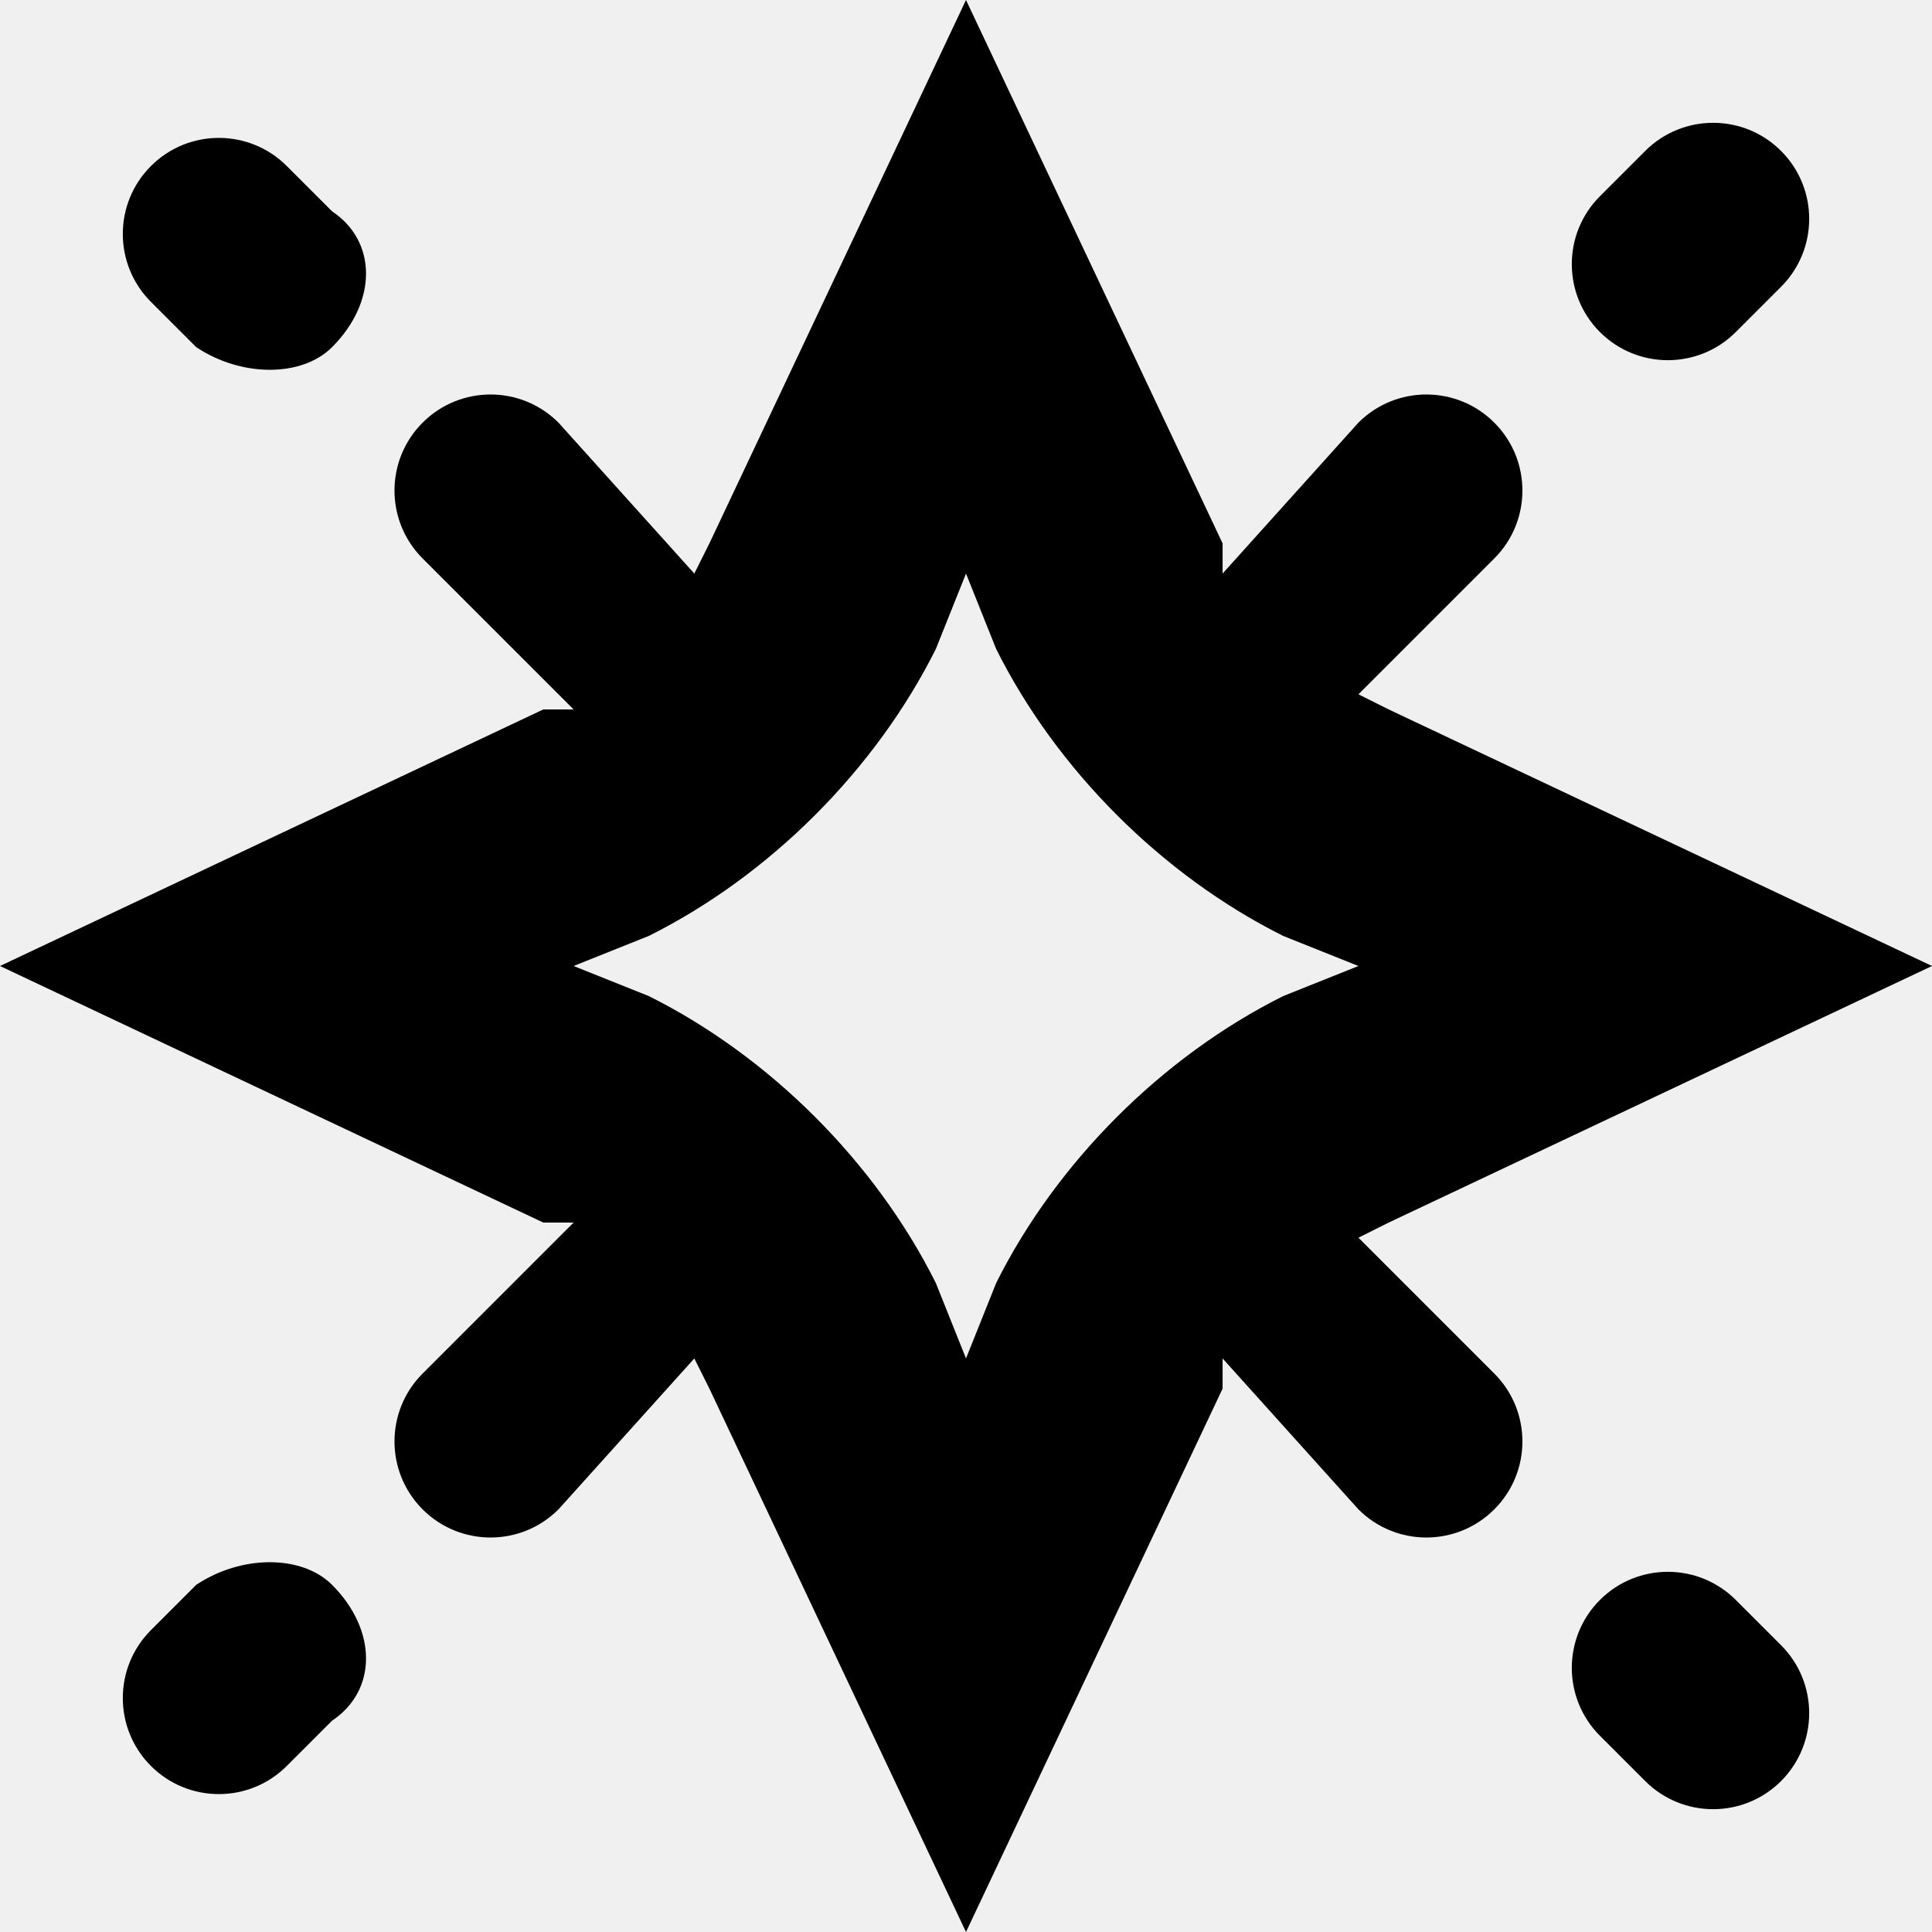
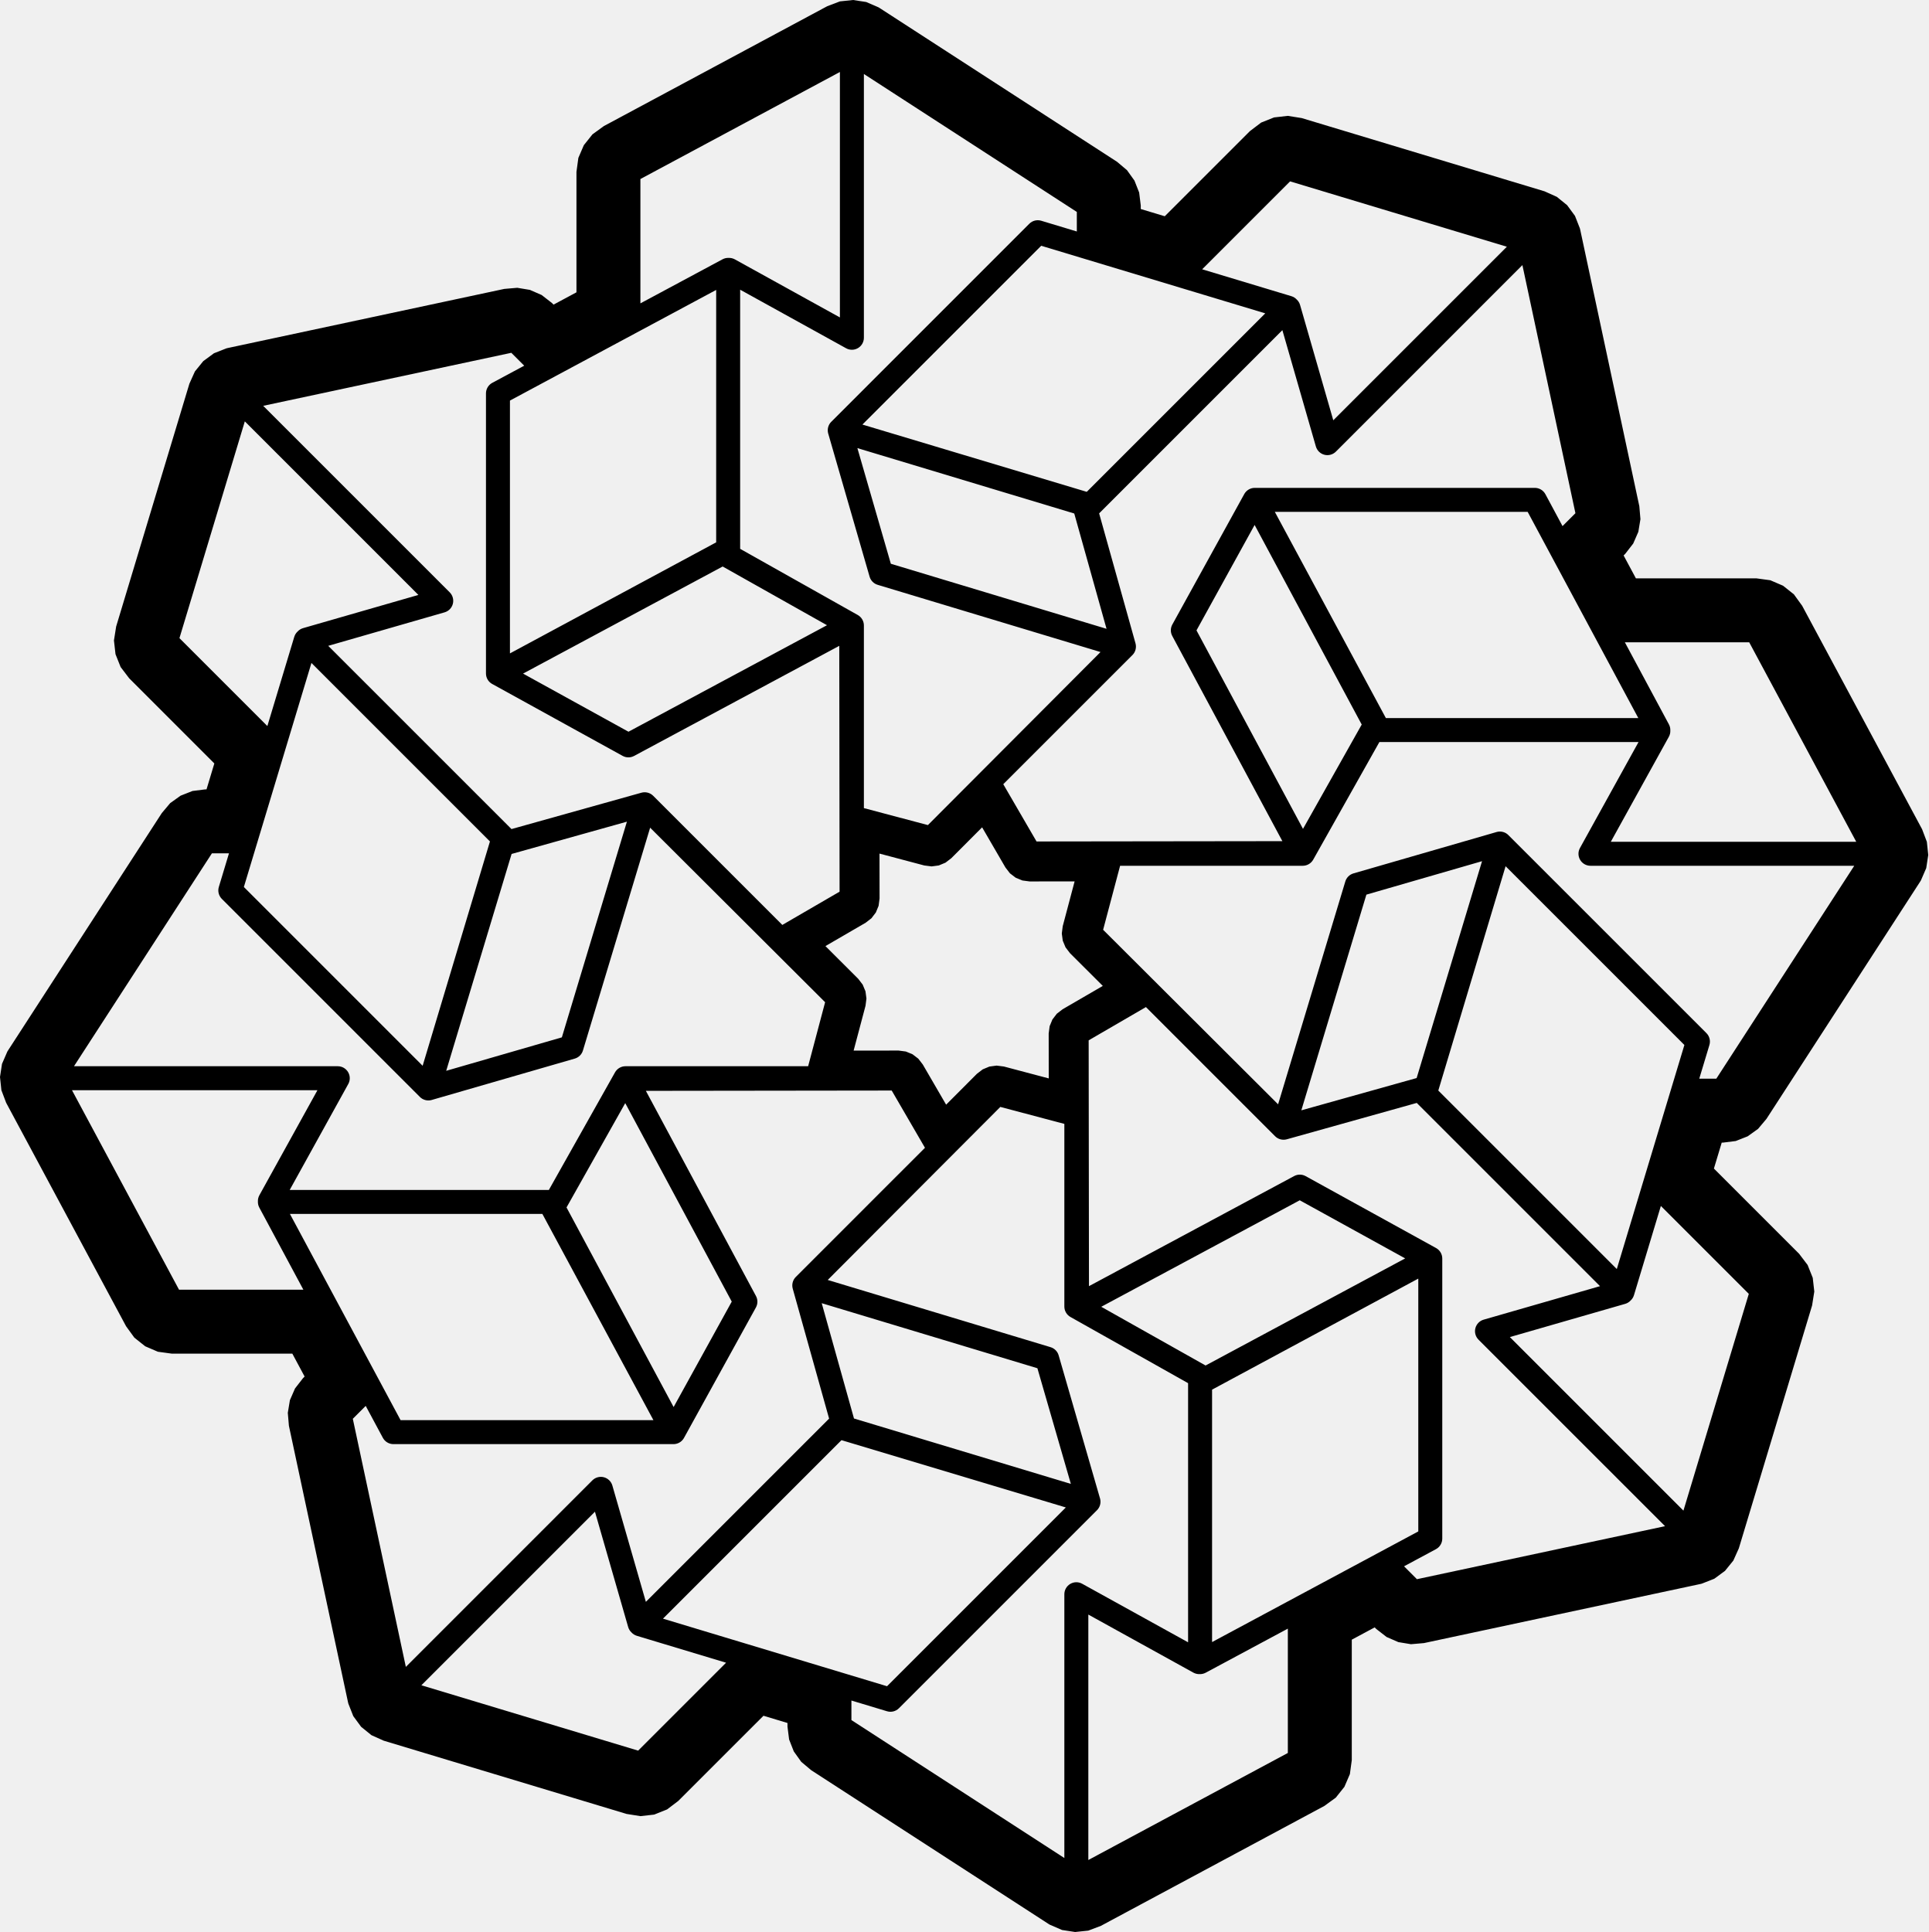
- <svg xmlns="http://www.w3.org/2000/svg" viewBox="0 0 128 128">
-   <path fill-rule="evenodd" d="M81 36 64 0 47 36l-1 2-9-10a6 6 0 0 0-9 9l10 10h-2L0 64l36 17h2L28 91a6 6 0 1 0 9 9l9-10 1 2 17 36 17-36v-2l9 10a6 6 0 1 0 9-9l-9-9 2-1 36-17-36-17-2-1 9-9a6 6 0 1 0-9-9l-9 10v-2Zm-17 2-2 5c-4 8-11 15-19 19l-5 2 5 2c8 4 15 11 19 19l2 5 2-5c4-8 11-15 19-19l5-2-5-2c-8-4-15-11-19-19l-2-5Z" clip-rule="evenodd" />
-   <path d="M118 19a6 6 0 0 0-9-9l-3 3a6 6 0 1 0 9 9l3-3Zm-96 4c-2 2-6 2-9 0l-3-3a6 6 0 1 1 9-9l3 3c3 2 3 6 0 9Zm0 82c-2-2-6-2-9 0l-3 3a6 6 0 1 0 9 9l3-3c3-2 3-6 0-9Zm96 4a6 6 0 0 1-9 9l-3-3a6 6 0 1 1 9-9l3 3Z" />
-   <style>path{fill:#000}@media (prefers-color-scheme:dark){path{fill:#fff}}</style>
+ <svg xmlns="http://www.w3.org/2000/svg" width="100%" height="100%" viewBox="0 0 1005.156 1007.16" version="1.1" style="clip-rule:evenodd;fill-rule:evenodd;stroke-linejoin:round;stroke-miterlimit:2;">
+   <style>
+         path { fill: black; }
+         @media (prefers-color-scheme: dark) {
+             path { fill: white; }
+         }
+     </style>
+   <g transform="translate(-5571.424,-2933.42)">
+     <g transform="translate(1017.67,2515)">
+       <rect x="4128.33" y="0" width="1856" height="1856" style="fill:none;" />
+       <g transform="translate(3813.33,-1751.5)">
+         <path d="m 743.652,2744.84 -0.017,-0.03 -2.491,-6.58 -0.72,-6.87 1.042,-6.83 2.793,-6.44 0.51,-0.81 80,-123.5 4.367,-5.19 5.427,-3.88 6.213,-2.45 6.724,-0.84 h 0.58 l 4.074,-13.51 -44.403,-44.41 -4.441,-5.84 -2.675,-6.71 -0.811,-7.16 1.148,-7.26 38.165,-126.54 0.01,-0.04 2.885,-6.41 4.351,-5.36 5.565,-4.1 6.528,-2.57 0.939,-0.22 143.895,-30.76 6.75,-0.58 6.59,1.09 6.12,2.67 5.35,4.15 0.86,0.86 11.94,-6.41 v -62.8 l 0.99,-7.27 2.85,-6.63 4.49,-5.64 5.94,-4.32 116.47,-62.5 0.03,-0.01 6.58,-2.5 6.87,-0.72 6.83,1.05 6.44,2.79 0.81,0.51 123.51,80 5.18,4.37 3.88,5.42 2.45,6.22 0.84,6.72 v 1.88 l 12.51,3.77 44.41,-44.4 5.85,-4.44 6.7,-2.67 7.16,-0.82 7.26,1.15 126.54,38.17 0.04,0.01 6.41,2.88 5.37,4.35 4.09,5.57 2.57,6.53 0.22,0.93 30.76,143.9 0.58,6.75 -1.09,6.59 -2.67,6.12 -4.15,5.35 -0.86,0.86 6.41,11.94 h 62.8 l 7.27,0.99 6.63,2.85 5.65,4.49 4.31,5.95 62.5,116.46 0.02,0.03 2.49,6.58 0.72,6.87 -1.05,6.83 -2.79,6.44 -0.51,0.81 -80,123.5 -4.37,5.19 -5.42,3.88 -6.22,2.45 -6.72,0.84 h -0.58 l -4.07,13.51 44.4,44.41 4.44,5.85 2.68,6.7 0.81,7.16 -1.15,7.26 -38.17,126.54 -0.01,0.04 -2.88,6.41 -4.35,5.37 -5.57,4.09 -6.53,2.57 -0.93,0.22 -143.9,30.76 -6.75,0.58 -6.59,-1.09 -6.12,-2.67 -5.35,-4.15 -0.86,-0.86 -11.94,6.41 v 62.8 l -0.99,7.27 -2.85,6.63 -4.49,5.64 -5.94,4.32 -116.47,62.5 -0.03,0.02 -6.58,2.49 -6.87,0.72 -6.83,-1.05 -6.44,-2.79 -0.81,-0.51 -123.5,-80 -5.19,-4.37 -3.88,-5.42 -2.44,-6.22 -0.85,-6.72 v -1.88 l -12.51,-3.77 -44.41,44.4 -5.85,4.44 -6.7,2.68 -7.16,0.81 -7.26,-1.15 -126.544,-38.17 -0.033,-0.01 -6.409,-2.88 -5.369,-4.35 -4.091,-5.57 -2.578,-6.53 -0.218,-0.93 -30.76,-143.9 -0.576,-6.75 1.089,-6.59 2.666,-6.12 4.156,-5.35 0.853,-0.86 -6.407,-11.94 h -62.797 l -7.276,-0.99 -6.629,-2.85 -5.642,-4.49 -4.318,-5.95 z m 746.528,-6.41 93.05,93.05 35.23,-116.8 -93.2,-93.2 z M 778.995,2725.75 H 916.5 c 2.212,0 4.26,1.17 5.383,3.08 1.124,1.9 1.157,4.26 0.087,6.19 l -30.532,55.23 h 135.092 l 34.5,-61.32 c 1.09,-1.93 3.15,-3.18 5.45,-3.18 h 0.06 95.15 l 8.85,-33.37 -91.21,-90.98 -35.04,116.17 c -0.61,2.03 -2.21,3.61 -4.24,4.2 l -74.596,21.57 c -0.07,0.02 -0.141,0.04 -0.213,0.06 -2.129,0.53 -4.387,-0.09 -5.942,-1.64 l -0.022,-0.03 -103.216,-103.21 c -1.628,-1.63 -2.229,-4.02 -1.564,-6.23 l 5.291,-17.54 h -8.89 z m 244.155,77 H 891.556 l 57.683,107.5 h 131.801 z m 388.6,216.18 -42.8,22.97 c -0.99,0.53 -2.1,0.78 -3.19,0.74 -1.11,0.04 -2.23,-0.21 -3.27,-0.78 l -54.74,-30.26 v 127.95 l 104,-55.8 z m 61.17,-193 -54.96,-30.3 -103.48,55.52 54.39,30.61 z m 133.28,-27.34 -14.02,46.5 c -0.33,1.08 -0.93,2.04 -1.74,2.78 -0.75,0.81 -1.72,1.44 -2.86,1.76 l -60.1,17.31 90.48,90.48 34.08,-113 z m -233.95,95.76 v 131.59 l 107.5,-57.68 v -131.8 z m 202.23,-53.95 -95.53,-95.52 -67.75,18.96 c -2.14,0.59 -4.48,0.02 -6.1,-1.6 l -0.05,-0.05 -67.28,-67.28 -29.85,17.34 0.16,128.15 106.97,-57.4 c 1.86,-1 4.11,-0.99 5.97,0.04 l 68,37.49 c 0.06,0.03 0.13,0.07 0.19,0.11 1.88,1.12 3.04,3.16 3.04,5.36 v 0.03 145.97 c 0,2.3 -1.27,4.42 -3.3,5.51 l -16.63,8.93 6.72,6.72 129.34,-27.64 -97.24,-97.23 c -1.56,-1.57 -2.18,-3.84 -1.63,-5.98 0.56,-2.15 2.2,-3.84 4.33,-4.45 z m -662.955,-333.8 95.525,95.52 67.75,-18.96 c 2.14,-0.59 4.48,-0.02 6.1,1.6 l 0.05,0.05 67.28,67.28 29.85,-17.34 -0.16,-128.15 -106.97,57.4 c -1.86,1 -4.11,0.99 -5.97,-0.04 l -67.997,-37.49 c -0.065,-0.03 -0.129,-0.07 -0.192,-0.11 -1.884,-1.12 -3.041,-3.16 -3.041,-5.36 V 2520.97 2375 c 0,-2.3 1.266,-4.42 3.295,-5.51 l 16.645,-8.93 -6.73,-6.72 -129.336,27.64 97.231,97.23 c 1.564,1.57 2.185,3.84 1.632,5.98 -0.552,2.15 -2.196,3.84 -4.322,4.45 z m 207.385,530.1 -46.5,-14.02 c -1.08,-0.33 -2.04,-0.93 -2.78,-1.74 -0.81,-0.75 -1.44,-1.72 -1.76,-2.86 l -17.31,-60.1 -90.481,90.48 113.001,34.07 z m 475.65,-479.95 h -135.09 l -34.5,61.32 c -1.09,1.93 -3.15,3.18 -5.45,3.18 h -0.06 -95.15 l -8.85,33.37 91.21,90.98 35.04,-116.17 c 0.61,-2.03 2.21,-3.61 4.24,-4.2 l 74.6,-21.57 c 0.07,-0.02 0.14,-0.04 0.21,-0.06 2.13,-0.53 4.39,0.09 5.94,1.64 l 0.02,0.03 103.22,103.21 c 1.63,1.63 2.23,4.02 1.56,6.23 l -5.29,17.54 h 8.89 l 71.91,-111 H 1569.5 c -2.21,0 -4.26,-1.17 -5.38,-3.07 -1.13,-1.91 -1.16,-4.27 -0.09,-6.2 z m -185.66,-214.72 -95.52,95.52 18.96,67.75 c 0.59,2.14 0.02,4.48 -1.6,6.1 l -0.05,0.05 -67.28,67.28 17.34,29.85 128.15,-0.16 -57.4,-106.97 c -1,-1.86 -0.99,-4.11 0.04,-5.97 l 37.49,-68 c 0.03,-0.06 0.07,-0.13 0.11,-0.19 1.12,-1.88 3.16,-3.04 5.36,-3.04 h 0.03 145.97 c 2.3,0 4.42,1.27 5.51,3.3 l 8.93,16.63 6.72,-6.72 -27.64,-129.34 -97.23,97.24 c -1.57,1.56 -3.84,2.18 -5.98,1.63 -2.15,-0.56 -3.83,-2.2 -4.45,-4.33 z m -229.83,578.65 -93.05,93.05 116.8,35.23 93.2,-93.2 z m 408.36,-415.93 22.97,42.8 c 0.53,0.99 0.78,2.1 0.73,3.19 0.05,1.11 -0.2,2.23 -0.77,3.27 l -30.26,54.74 h 127.95 l -55.8,-104 z m -280.5,-78.43 93.05,-93.05 -116.8,-35.23 -93.2,93.2 z m -215.36,477.1 30.3,-54.96 -55.52,-103.48 -30.61,54.39 z m -78.49,-382.35 54.96,30.3 103.48,-55.52 -54.39,-30.61 z m 285.56,422.41 -17.44,-60.29 -112.43,-33.91 16.82,60.11 z m -127.93,-280.36 17.09,17.06 2.33,3.04 1.45,3.48 0.5,3.73 -0.48,3.81 -6.2,23.37 23.42,-0.03 3.8,0.5 3.49,1.44 3,2.29 2.34,3.03 12.17,20.95 16.05,-16.09 3.04,-2.33 3.49,-1.45 3.73,-0.5 3.81,0.48 23.37,6.2 -0.03,-23.42 0.5,-3.8 1.44,-3.49 2.29,-3 3.03,-2.34 20.95,-12.17 -17.09,-17.05 -2.33,-3.05 -1.45,-3.48 -0.5,-3.73 0.48,-3.81 6.2,-23.37 -23.42,0.03 -3.8,-0.5 -3.49,-1.44 -3,-2.29 -2.34,-3.03 -12.17,-20.95 -16.05,16.09 -3.04,2.33 -3.49,1.45 -3.73,0.5 -3.81,-0.48 -23.37,-6.2 0.03,23.42 -0.5,3.8 -1.44,3.49 -2.29,3 -3.03,2.34 z m 16.65,-259.6 17.44,60.29 112.44,33.91 -16.83,-60.11 z m -110.26,601.45 95.52,-95.52 -18.96,-67.75 c -0.59,-2.14 -0.02,-4.48 1.6,-6.1 l 0.05,-0.05 49.12,-49.13 18.16,-18.15 -17.34,-29.85 -128.15,0.16 57.4,106.97 c 1,1.86 0.99,4.11 -0.04,5.97 l -37.49,68 c -0.03,0.06 -0.07,0.13 -0.11,0.19 -1.12,1.88 -3.16,3.04 -5.36,3.04 h -0.03 -145.97 c -2.303,0 -4.419,-1.27 -5.507,-3.3 l -8.929,-16.63 -6.728,6.72 27.646,129.34 97.228,-97.24 c 1.57,-1.56 3.84,-2.18 5.98,-1.63 2.15,0.56 3.84,2.2 4.45,4.33 z m 385.75,-460.72 h 131.59 l -57.68,-107.5 h -131.8 z m -103.1,481.81 v -135.09 l -61.32,-34.5 c -1.93,-1.09 -3.18,-3.15 -3.18,-5.45 v -0.06 -95.15 l -33.37,-8.85 -89.98,90.21 116.17,35.04 c 2.03,0.61 3.61,2.21 4.2,4.24 l 21.57,74.6 c 0.02,0.07 0.04,0.14 0.06,0.21 0.53,2.13 -0.09,4.39 -1.64,5.94 l -0.03,0.02 -103.21,103.22 c -1.63,1.63 -4.02,2.23 -6.23,1.56 l -18.54,-5.59 v 10.19 l 111,71.91 V 3001 c 0,-2.21 1.17,-4.26 3.08,-5.38 1.9,-1.13 4.26,-1.16 6.19,-0.09 z M 905.903,2738.25 H 777.947 l 55.804,104 h 64.815 l -22.963,-42.8 c -0.536,-0.99 -0.781,-2.1 -0.738,-3.19 -0.045,-1.11 0.203,-2.23 0.775,-3.27 z m 461.187,-427.95 46.5,14.02 c 1.08,0.33 2.04,0.93 2.78,1.74 0.81,0.75 1.44,1.72 1.76,2.86 l 17.31,60.1 90.48,-90.48 -113,-34.07 z m -253.34,142.35 v -131.59 l -107.5,57.68 v 131.8 z m 399.23,166.21 -60.29,17.44 -33.91,112.44 60.11,-16.83 z m -438.73,-290.79 42.8,-22.97 c 0.99,-0.53 2.1,-0.78 3.19,-0.73 1.11,-0.05 2.23,0.2 3.27,0.77 l 54.74,30.26 v -127.95 l -104,55.8 z m 52,-7.13 v 135.09 l 61.32,34.5 c 1.93,1.09 3.18,3.15 3.18,5.45 v 0.06 95.15 l 33.37,8.85 89.98,-90.21 -116.17,-35.04 c -2.03,-0.61 -3.61,-2.21 -4.2,-4.24 l -21.57,-74.6 c -0.02,-0.07 -0.04,-0.14 -0.06,-0.21 -0.53,-2.13 0.09,-4.39 1.64,-5.94 l 0.03,-0.02 103.21,-103.22 c 1.63,-1.63 4.02,-2.23 6.23,-1.56 l 18.54,5.59 v -10.19 l -111,-71.91 V 2346 c 0,2.21 -1.17,4.26 -3.08,5.38 -1.9,1.13 -4.26,1.16 -6.19,0.09 z m -153.23,407.2 60.29,-17.44 33.91,-112.44 -60.11,16.83 z m -93.225,-179.73 14.024,-46.5 c 0.327,-1.08 0.935,-2.04 1.74,-2.78 0.748,-0.81 1.72,-1.44 2.857,-1.76 l 60.107,-17.31 -90.479,-90.48 -34.079,113 z m 116.027,60.16 -93.052,-93.05 -35.226,116.8 93.194,93.2 z m 398.608,-164.99 -30.3,54.96 55.52,103.48 30.61,-54.39 z" />
+       </g>
+     </g>
+   </g>
</svg>
